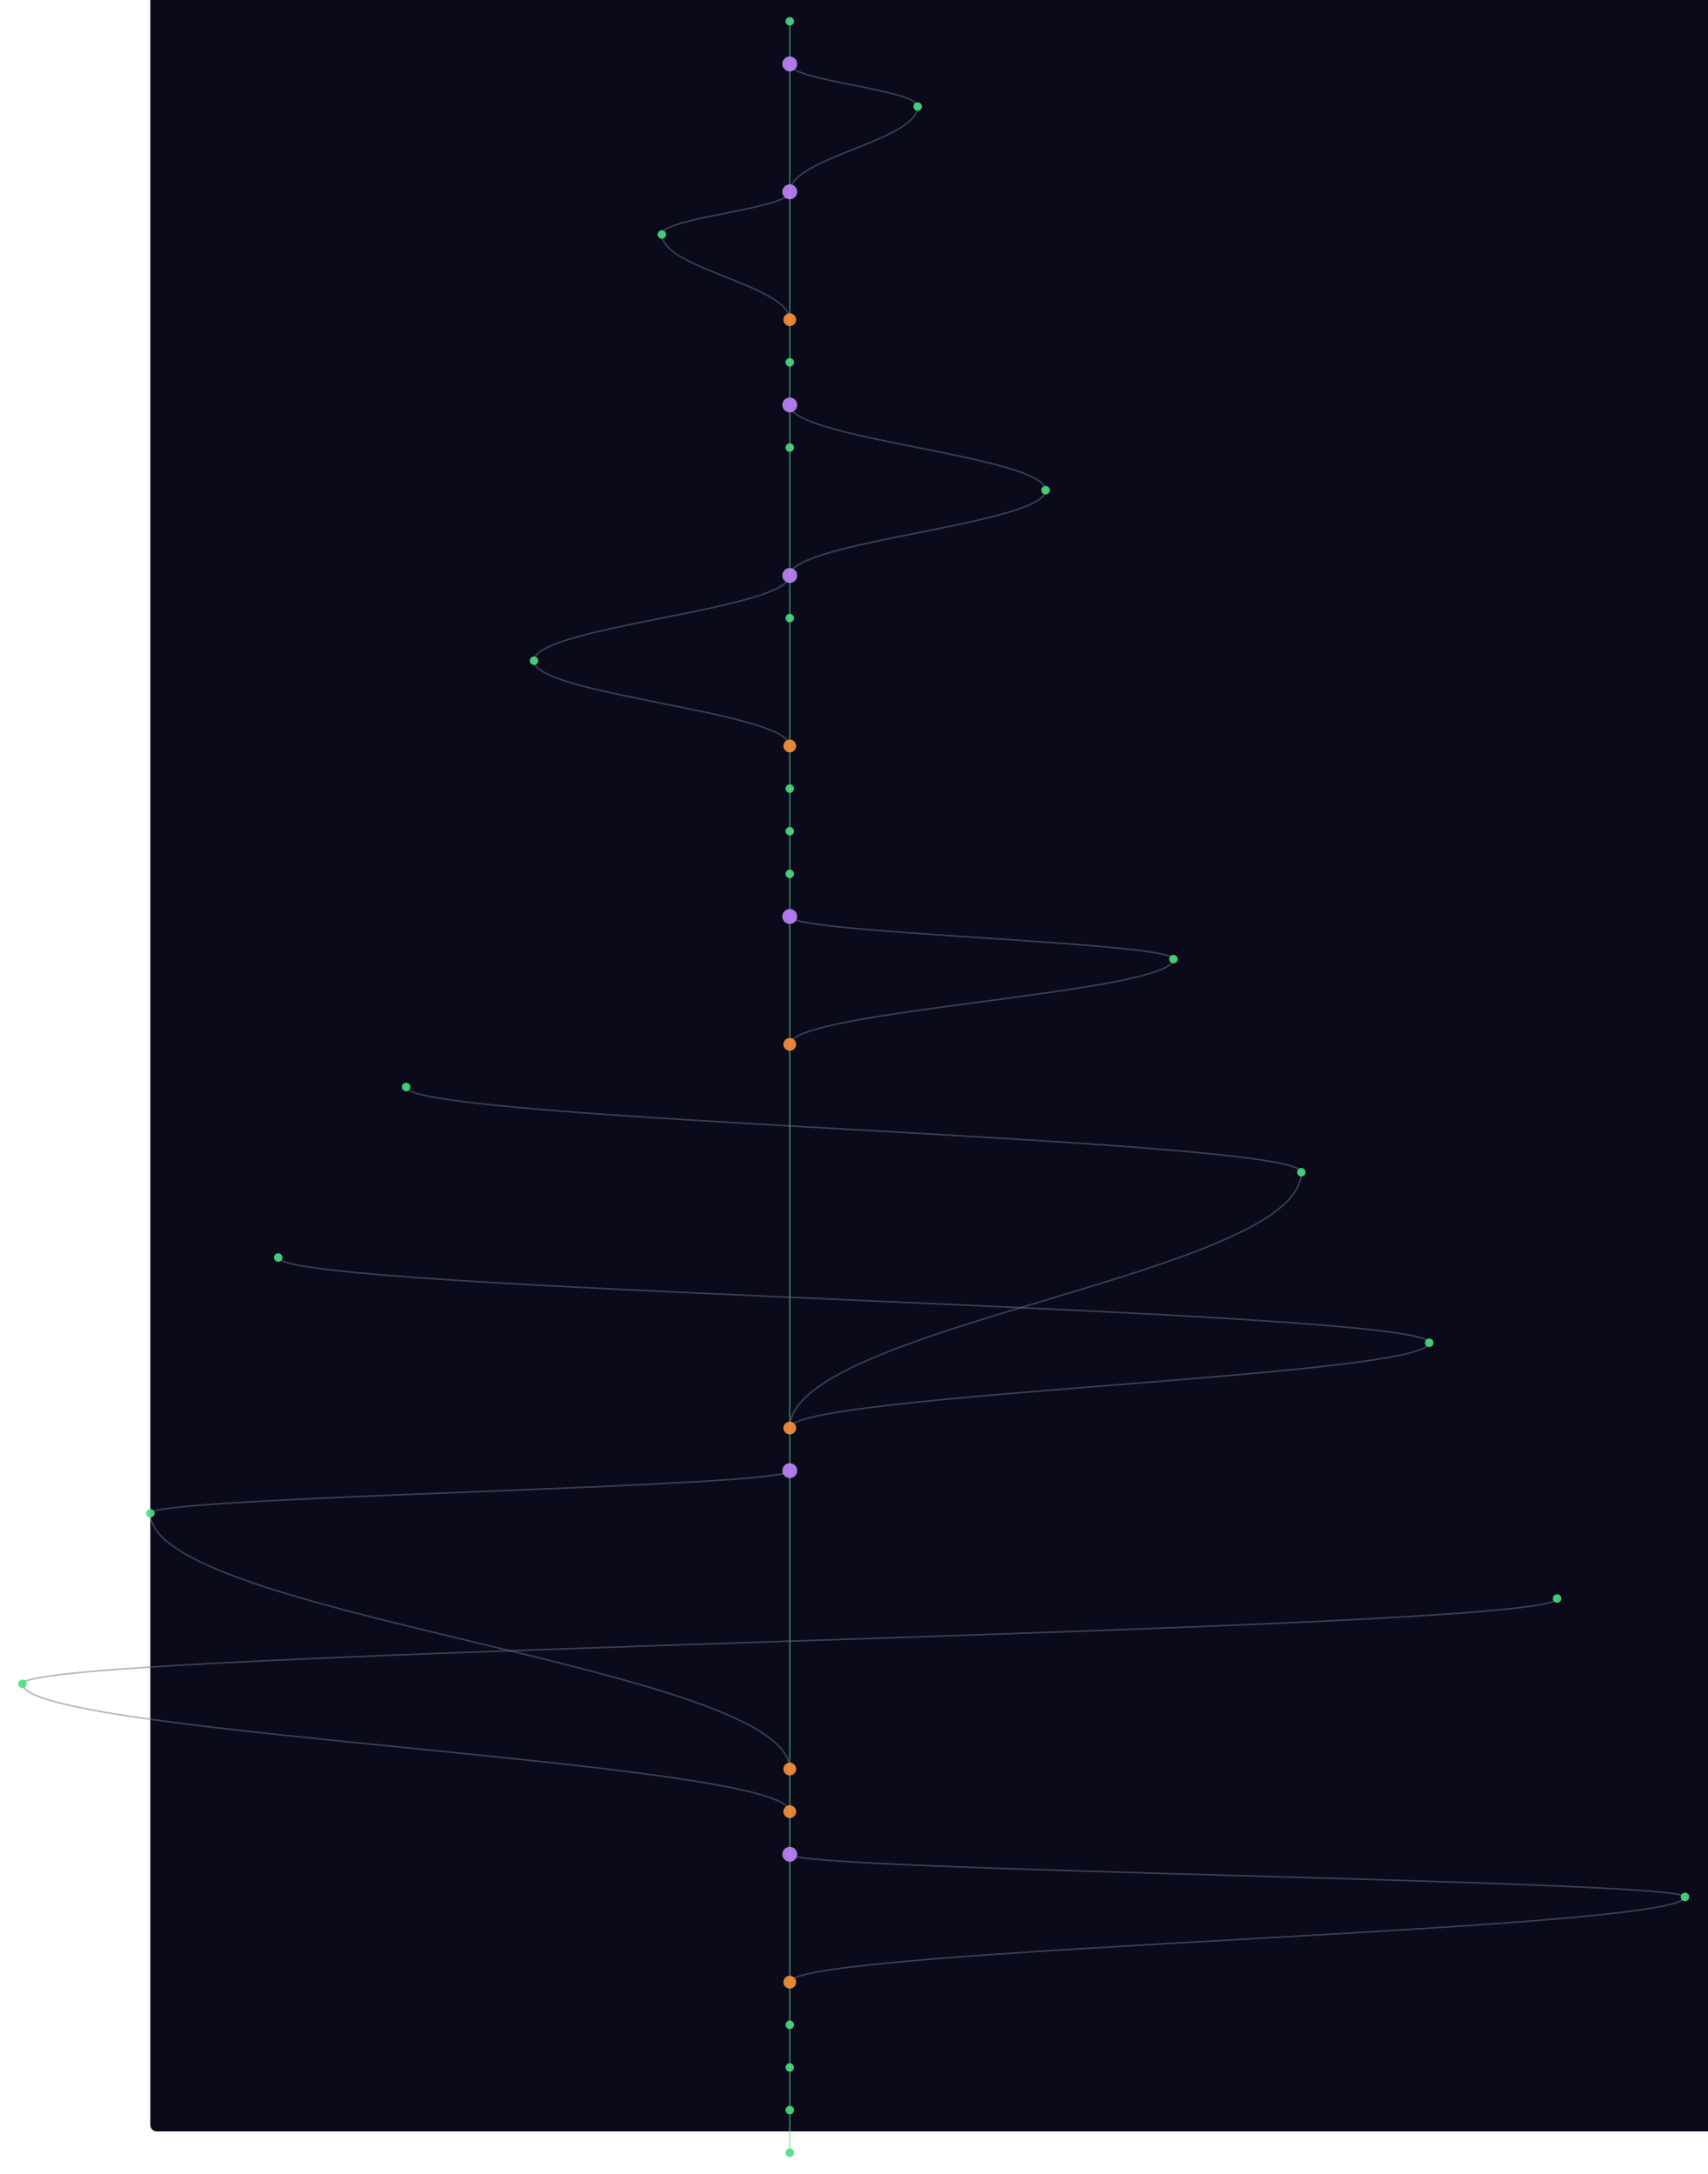
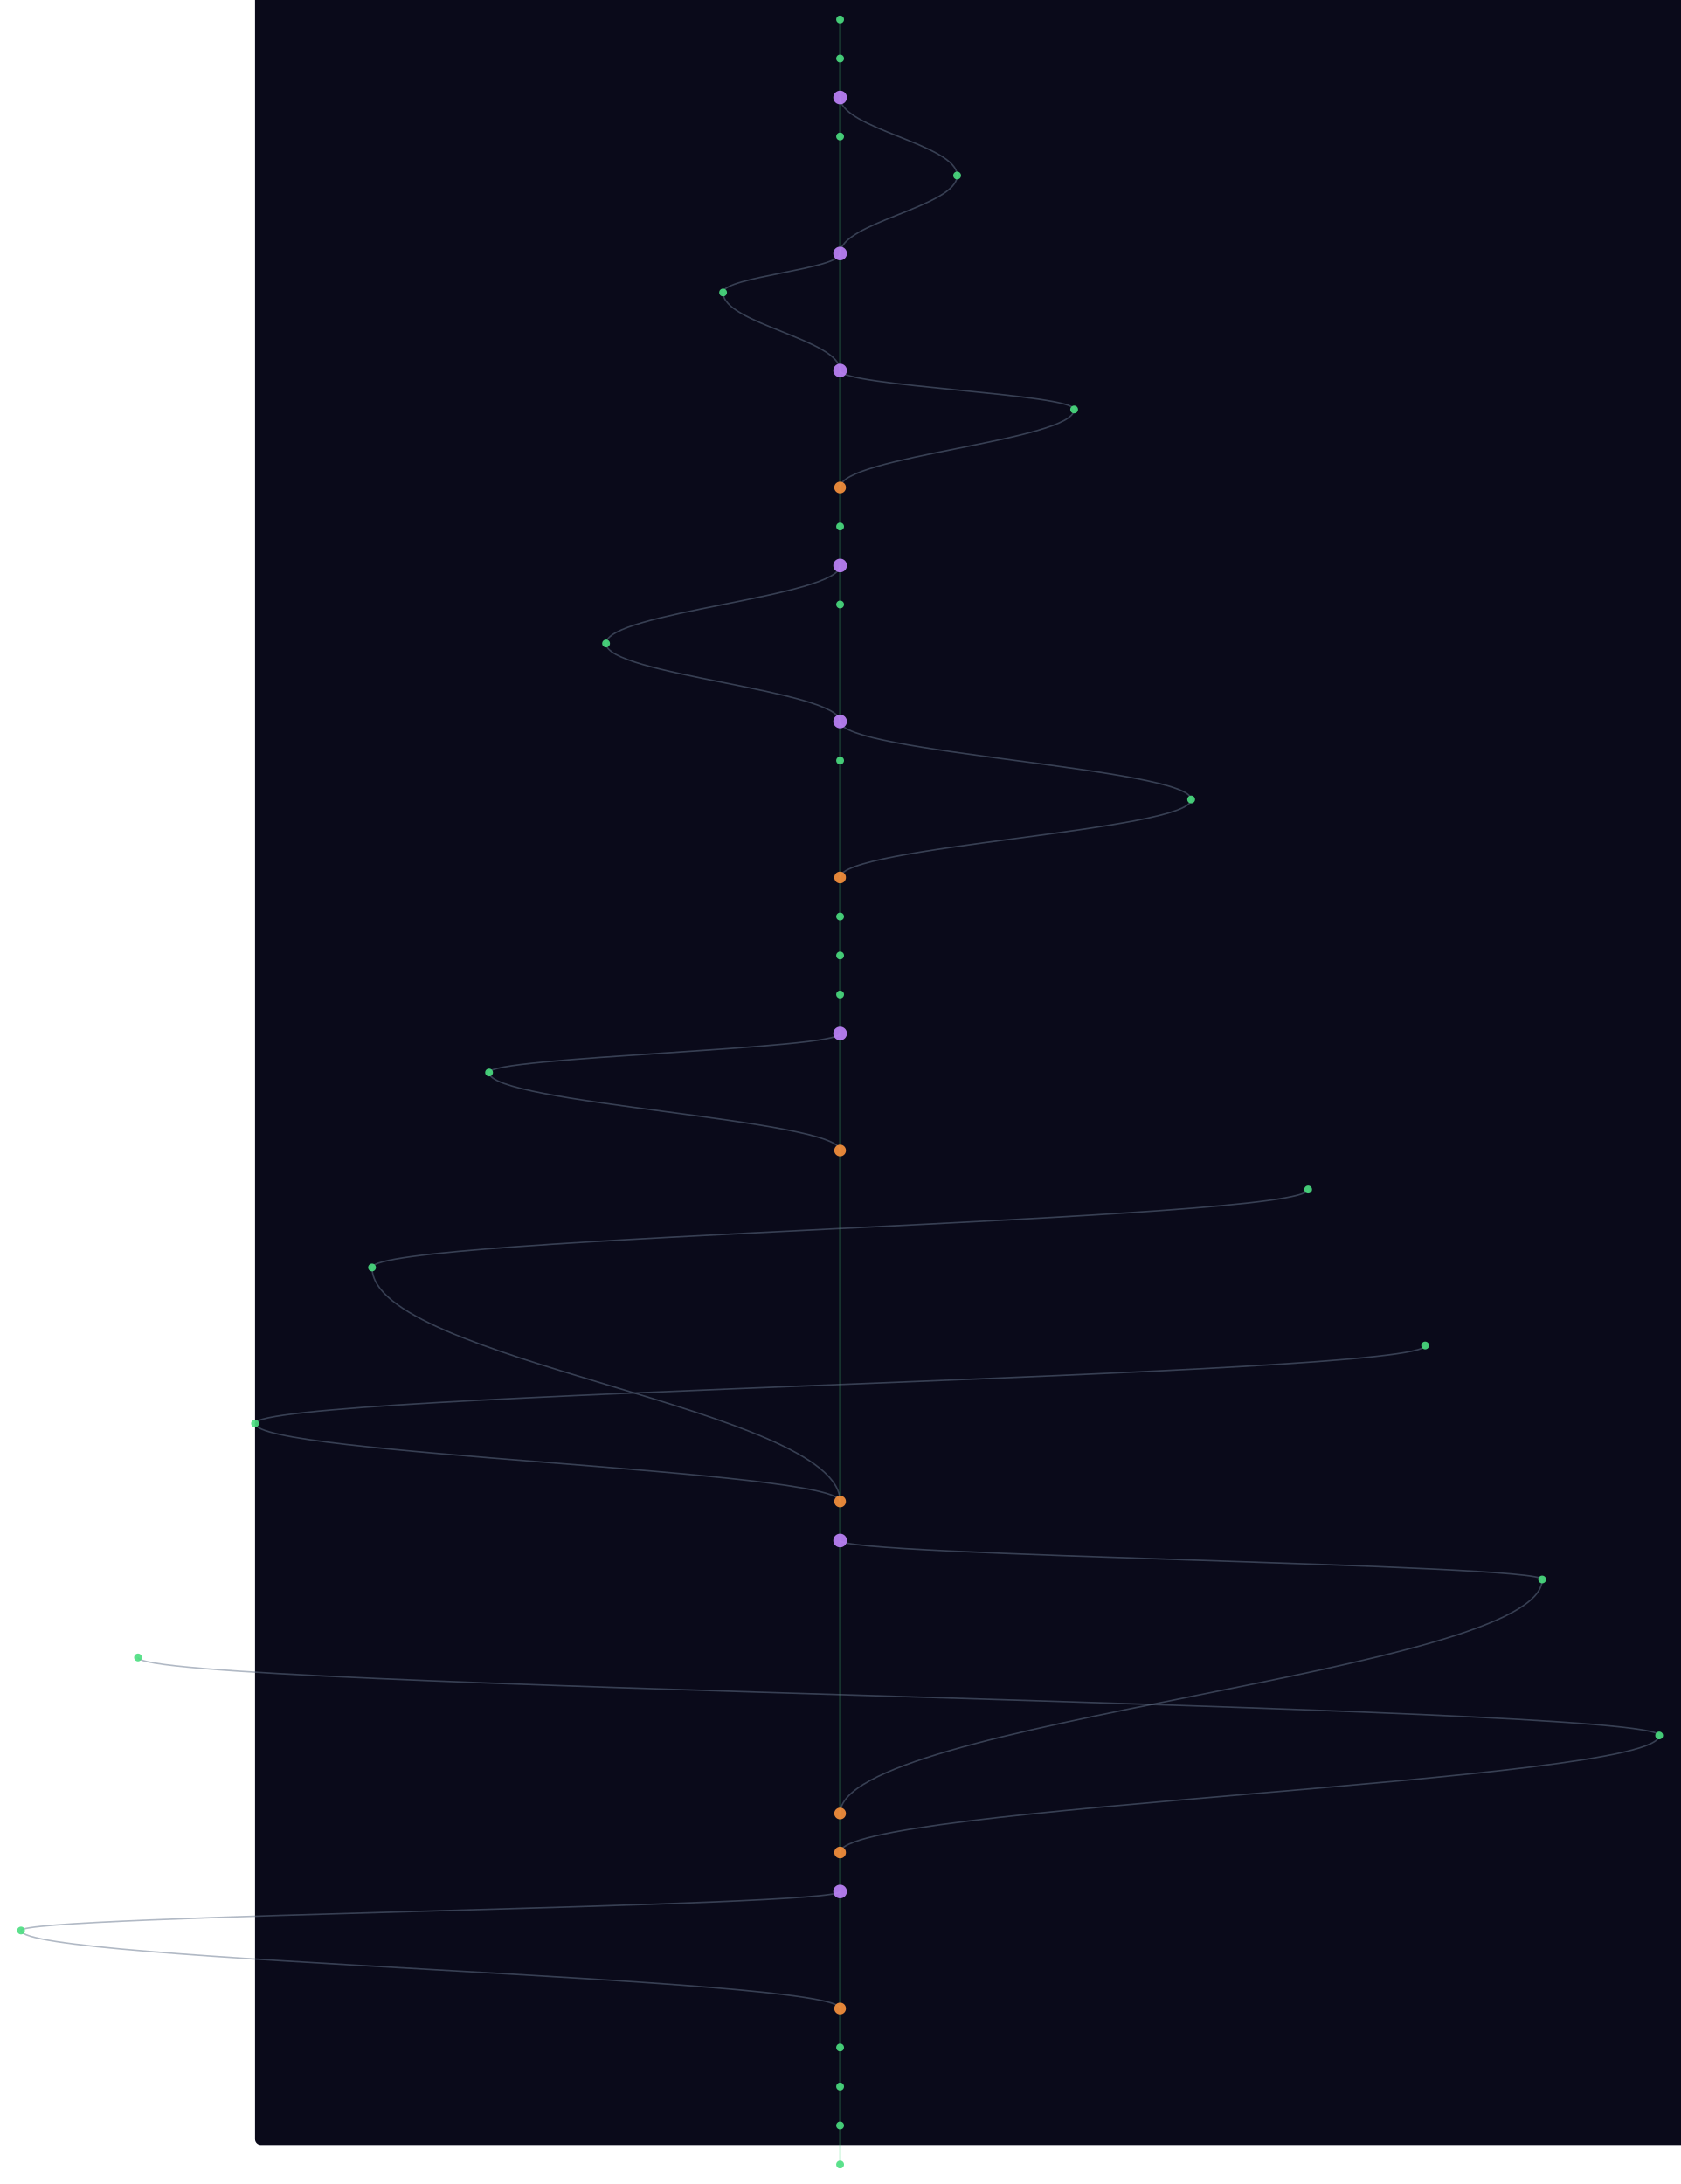
- <svg xmlns="http://www.w3.org/2000/svg" width="300" height="382" viewBox="-140 40 1600 2040">
+ <svg xmlns="http://www.w3.org/2000/svg" width="300" height="390" viewBox="-260 40 1720 2240">
  <style>
    @keyframes sway {
      0%   { transform: translateX(0); }
      25%  { transform: translateX(3px); }
      50%  { transform: translateX(-2px); }
      75%  { transform: translateX(4px); }
      100% { transform: translateX(0); }
    }
    .mini-node { animation: sway 4s ease-in-out infinite; }
    .mini-line { stroke-width: 1.5; fill: none; opacity: 0.5; }
  </style>
  <rect width="100%" height="100%" fill="#0a0a1a" rx="6" />
  <g class="mini-node">
    <line class="mini-line" stroke="#4ade80" x1="600" y1="60" x2="600" y2="100" />
-     <line class="mini-line" stroke="#4ade80" x1="600" y1="100" x2="600" y2="220" />
-     <path class="mini-line" stroke="#64748b" d="M 600 100 C 600 116, 720 124, 720 140" />
-     <path class="mini-line" stroke="#64748b" d="M 720 140 C 720 172, 600 188, 600 220" />
-     <line class="mini-line" stroke="#4ade80" x1="600" y1="220" x2="600" y2="340" />
-     <path class="mini-line" stroke="#64748b" d="M 600 220 C 600 236, 480 244, 480 260" />
-     <path class="mini-line" stroke="#64748b" d="M 480 260 C 480 292, 600 308, 600 340" />
-     <line class="mini-line" stroke="#4ade80" x1="600" y1="340" x2="600" y2="380" />
-     <line class="mini-line" stroke="#4ade80" x1="600" y1="380" x2="600" y2="420" />
-     <line class="mini-line" stroke="#4ade80" x1="600" y1="420" x2="600" y2="460" />
-     <path class="mini-line" stroke="#64748b" d="M 600 420 C 600 452, 840 468, 840 500" />
-     <line class="mini-line" stroke="#4ade80" x1="600" y1="460" x2="600" y2="580" />
-     <path class="mini-line" stroke="#64748b" d="M 840 500 C 840 532, 600 548, 600 580" />
+     <line class="mini-line" stroke="#4ade80" x1="600" y1="100" x2="600" y2="140" />
+     <line class="mini-line" stroke="#4ade80" x1="600" y1="140" x2="600" y2="180" />
+     <path class="mini-line" stroke="#64748b" d="M 600 140 C 600 172, 720 188, 720 220" />
+     <line class="mini-line" stroke="#4ade80" x1="600" y1="180" x2="600" y2="300" />
+     <path class="mini-line" stroke="#64748b" d="M 720 220 C 720 252, 600 268, 600 300" />
+     <line class="mini-line" stroke="#4ade80" x1="600" y1="300" x2="600" y2="420" />
+     <path class="mini-line" stroke="#64748b" d="M 600 300 C 600 316, 480 324, 480 340" />
+     <path class="mini-line" stroke="#64748b" d="M 480 340 C 480 372, 600 388, 600 420" />
+     <line class="mini-line" stroke="#4ade80" x1="600" y1="420" x2="600" y2="540" />
+     <path class="mini-line" stroke="#64748b" d="M 600 420 C 600 436, 840 444, 840 460" />
+     <path class="mini-line" stroke="#64748b" d="M 840 460 C 840 492, 600 508, 600 540" />
+     <line class="mini-line" stroke="#4ade80" x1="600" y1="540" x2="600" y2="580" />
    <line class="mini-line" stroke="#4ade80" x1="600" y1="580" x2="600" y2="620" />
-     <path class="mini-line" stroke="#64748b" d="M 600 580 C 600 612, 360 628, 360 660" />
-     <line class="mini-line" stroke="#4ade80" x1="600" y1="620" x2="600" y2="740" />
-     <path class="mini-line" stroke="#64748b" d="M 360 660 C 360 692, 600 708, 600 740" />
-     <line class="mini-line" stroke="#4ade80" x1="600" y1="740" x2="600" y2="780" />
+     <line class="mini-line" stroke="#4ade80" x1="600" y1="620" x2="600" y2="660" />
+     <path class="mini-line" stroke="#64748b" d="M 600 620 C 600 652, 360 668, 360 700" />
+     <line class="mini-line" stroke="#4ade80" x1="600" y1="660" x2="600" y2="780" />
+     <path class="mini-line" stroke="#64748b" d="M 360 700 C 360 732, 600 748, 600 780" />
    <line class="mini-line" stroke="#4ade80" x1="600" y1="780" x2="600" y2="820" />
-     <line class="mini-line" stroke="#4ade80" x1="600" y1="820" x2="600" y2="860" />
-     <line class="mini-line" stroke="#4ade80" x1="600" y1="860" x2="600" y2="900" />
-     <line class="mini-line" stroke="#4ade80" x1="600" y1="900" x2="600" y2="1020" />
-     <path class="mini-line" stroke="#64748b" d="M 600 900 C 600 916, 960 924, 960 940" />
-     <path class="mini-line" stroke="#64748b" d="M 960 940 C 960 972, 600 988, 600 1020" />
-     <line class="mini-line" stroke="#4ade80" x1="600" y1="1020" x2="600" y2="1380" />
-     <path class="mini-line" stroke="#64748b" d="M 240 1060 C 240 1092, 1080 1108, 1080 1140" />
-     <path class="mini-line" stroke="#64748b" d="M 1080 1140 C 1080 1236, 600 1284, 600 1380" />
-     <path class="mini-line" stroke="#64748b" d="M 120 1220 C 120 1252, 1200 1268, 1200 1300" />
-     <path class="mini-line" stroke="#64748b" d="M 1200 1300 C 1200 1332, 600 1348, 600 1380" />
-     <line class="mini-line" stroke="#4ade80" x1="600" y1="1380" x2="600" y2="1420" />
-     <line class="mini-line" stroke="#4ade80" x1="600" y1="1420" x2="600" y2="1700" />
-     <path class="mini-line" stroke="#64748b" d="M 600 1420 C 600 1436, 0 1444, 0 1460" />
-     <path class="mini-line" stroke="#64748b" d="M 0 1460 C 0 1556, 600 1604, 600 1700" />
-     <path class="mini-line" stroke="#64748b" d="M 1320 1540 C 1320 1572, -120 1588, -120 1620" />
-     <path class="mini-line" stroke="#64748b" d="M -120 1620 C -120 1668, 600 1692, 600 1740" />
-     <line class="mini-line" stroke="#4ade80" x1="600" y1="1700" x2="600" y2="1740" />
-     <line class="mini-line" stroke="#4ade80" x1="600" y1="1740" x2="600" y2="1780" />
-     <line class="mini-line" stroke="#4ade80" x1="600" y1="1780" x2="600" y2="1900" />
-     <path class="mini-line" stroke="#64748b" d="M 600 1780 C 600 1796, 1440 1804, 1440 1820" />
-     <path class="mini-line" stroke="#64748b" d="M 1440 1820 C 1440 1852, 600 1868, 600 1900" />
+     <path class="mini-line" stroke="#64748b" d="M 600 780 C 600 812, 960 828, 960 860" />
+     <line class="mini-line" stroke="#4ade80" x1="600" y1="820" x2="600" y2="940" />
+     <path class="mini-line" stroke="#64748b" d="M 960 860 C 960 892, 600 908, 600 940" />
+     <line class="mini-line" stroke="#4ade80" x1="600" y1="940" x2="600" y2="980" />
+     <line class="mini-line" stroke="#4ade80" x1="600" y1="980" x2="600" y2="1020" />
+     <line class="mini-line" stroke="#4ade80" x1="600" y1="1020" x2="600" y2="1060" />
+     <line class="mini-line" stroke="#4ade80" x1="600" y1="1060" x2="600" y2="1100" />
+     <line class="mini-line" stroke="#4ade80" x1="600" y1="1100" x2="600" y2="1220" />
+     <path class="mini-line" stroke="#64748b" d="M 600 1100 C 600 1116, 240 1124, 240 1140" />
+     <path class="mini-line" stroke="#64748b" d="M 240 1140 C 240 1172, 600 1188, 600 1220" />
+     <line class="mini-line" stroke="#4ade80" x1="600" y1="1220" x2="600" y2="1580" />
+     <path class="mini-line" stroke="#64748b" d="M 1080 1260 C 1080 1292, 120 1308, 120 1340" />
+     <path class="mini-line" stroke="#64748b" d="M 120 1340 C 120 1436, 600 1484, 600 1580" />
+     <path class="mini-line" stroke="#64748b" d="M 1200 1420 C 1200 1452, 0 1468, 0 1500" />
+     <path class="mini-line" stroke="#64748b" d="M 0 1500 C 0 1532, 600 1548, 600 1580" />
+     <line class="mini-line" stroke="#4ade80" x1="600" y1="1580" x2="600" y2="1620" />
+     <line class="mini-line" stroke="#4ade80" x1="600" y1="1620" x2="600" y2="1900" />
+     <path class="mini-line" stroke="#64748b" d="M 600 1620 C 600 1636, 1320 1644, 1320 1660" />
+     <path class="mini-line" stroke="#64748b" d="M 1320 1660 C 1320 1756, 600 1804, 600 1900" />
+     <path class="mini-line" stroke="#64748b" d="M -120 1740 C -120 1772, 1440 1788, 1440 1820" />
+     <path class="mini-line" stroke="#64748b" d="M 1440 1820 C 1440 1868, 600 1892, 600 1940" />
    <line class="mini-line" stroke="#4ade80" x1="600" y1="1900" x2="600" y2="1940" />
    <line class="mini-line" stroke="#4ade80" x1="600" y1="1940" x2="600" y2="1980" />
-     <line class="mini-line" stroke="#4ade80" x1="600" y1="1980" x2="600" y2="2020" />
-     <line class="mini-line" stroke="#4ade80" x1="600" y1="2020" x2="600" y2="2060" />
+     <line class="mini-line" stroke="#4ade80" x1="600" y1="1980" x2="600" y2="2100" />
+     <path class="mini-line" stroke="#64748b" d="M 600 1980 C 600 1996, -240 2004, -240 2020" />
+     <path class="mini-line" stroke="#64748b" d="M -240 2020 C -240 2052, 600 2068, 600 2100" />
+     <line class="mini-line" stroke="#4ade80" x1="600" y1="2100" x2="600" y2="2140" />
+     <line class="mini-line" stroke="#4ade80" x1="600" y1="2140" x2="600" y2="2180" />
+     <line class="mini-line" stroke="#4ade80" x1="600" y1="2180" x2="600" y2="2220" />
+     <line class="mini-line" stroke="#4ade80" x1="600" y1="2220" x2="600" y2="2260" />
    <circle cx="600" cy="60" r="4" fill="#4ade80" opacity="0.9" />
-     <circle cx="600" cy="100" r="7" fill="#c084fc" opacity="0.9" />
-     <circle cx="720" cy="140" r="4" fill="#4ade80" opacity="0.9" />
-     <circle cx="600" cy="220" r="7" fill="#c084fc" opacity="0.9" />
-     <circle cx="480" cy="260" r="4" fill="#4ade80" opacity="0.9" />
-     <circle cx="600" cy="340" r="6" fill="#fb923c" opacity="0.9" />
-     <circle cx="600" cy="380" r="4" fill="#4ade80" opacity="0.9" />
+     <circle cx="600" cy="100" r="4" fill="#4ade80" opacity="0.9" />
+     <circle cx="600" cy="140" r="7" fill="#c084fc" opacity="0.9" />
+     <circle cx="600" cy="180" r="4" fill="#4ade80" opacity="0.9" />
+     <circle cx="720" cy="220" r="4" fill="#4ade80" opacity="0.9" />
+     <circle cx="600" cy="300" r="7" fill="#c084fc" opacity="0.9" />
+     <circle cx="480" cy="340" r="4" fill="#4ade80" opacity="0.9" />
    <circle cx="600" cy="420" r="7" fill="#c084fc" opacity="0.9" />
-     <circle cx="600" cy="460" r="4" fill="#4ade80" opacity="0.9" />
-     <circle cx="840" cy="500" r="4" fill="#4ade80" opacity="0.9" />
-     <circle cx="600" cy="580" r="7" fill="#c084fc" opacity="0.9" />
-     <circle cx="600" cy="620" r="4" fill="#4ade80" opacity="0.9" />
-     <circle cx="360" cy="660" r="4" fill="#4ade80" opacity="0.9" />
-     <circle cx="600" cy="740" r="6" fill="#fb923c" opacity="0.9" />
-     <circle cx="600" cy="780" r="4" fill="#4ade80" opacity="0.9" />
+     <circle cx="840" cy="460" r="4" fill="#4ade80" opacity="0.9" />
+     <circle cx="600" cy="540" r="6" fill="#fb923c" opacity="0.9" />
+     <circle cx="600" cy="580" r="4" fill="#4ade80" opacity="0.9" />
+     <circle cx="600" cy="620" r="7" fill="#c084fc" opacity="0.9" />
+     <circle cx="600" cy="660" r="4" fill="#4ade80" opacity="0.9" />
+     <circle cx="360" cy="700" r="4" fill="#4ade80" opacity="0.9" />
+     <circle cx="600" cy="780" r="7" fill="#c084fc" opacity="0.9" />
    <circle cx="600" cy="820" r="4" fill="#4ade80" opacity="0.9" />
-     <circle cx="600" cy="860" r="4" fill="#4ade80" opacity="0.9" />
-     <circle cx="600" cy="900" r="7" fill="#c084fc" opacity="0.9" />
-     <circle cx="960" cy="940" r="4" fill="#4ade80" opacity="0.9" />
-     <circle cx="600" cy="1020" r="6" fill="#fb923c" opacity="0.9" />
-     <circle cx="240" cy="1060" r="4" fill="#4ade80" opacity="0.9" />
-     <circle cx="1080" cy="1140" r="4" fill="#4ade80" opacity="0.9" />
-     <circle cx="120" cy="1220" r="4" fill="#4ade80" opacity="0.9" />
-     <circle cx="1200" cy="1300" r="4" fill="#4ade80" opacity="0.9" />
-     <circle cx="600" cy="1380" r="6" fill="#fb923c" opacity="0.9" />
-     <circle cx="600" cy="1420" r="7" fill="#c084fc" opacity="0.9" />
-     <circle cx="0" cy="1460" r="4" fill="#4ade80" opacity="0.9" />
-     <circle cx="1320" cy="1540" r="4" fill="#4ade80" opacity="0.9" />
-     <circle cx="-120" cy="1620" r="4" fill="#4ade80" opacity="0.9" />
-     <circle cx="600" cy="1700" r="6" fill="#fb923c" opacity="0.9" />
-     <circle cx="600" cy="1740" r="6" fill="#fb923c" opacity="0.9" />
-     <circle cx="600" cy="1780" r="7" fill="#c084fc" opacity="0.9" />
+     <circle cx="960" cy="860" r="4" fill="#4ade80" opacity="0.9" />
+     <circle cx="600" cy="940" r="6" fill="#fb923c" opacity="0.9" />
+     <circle cx="600" cy="980" r="4" fill="#4ade80" opacity="0.9" />
+     <circle cx="600" cy="1020" r="4" fill="#4ade80" opacity="0.9" />
+     <circle cx="600" cy="1060" r="4" fill="#4ade80" opacity="0.9" />
+     <circle cx="600" cy="1100" r="7" fill="#c084fc" opacity="0.9" />
+     <circle cx="240" cy="1140" r="4" fill="#4ade80" opacity="0.9" />
+     <circle cx="600" cy="1220" r="6" fill="#fb923c" opacity="0.9" />
+     <circle cx="1080" cy="1260" r="4" fill="#4ade80" opacity="0.9" />
+     <circle cx="120" cy="1340" r="4" fill="#4ade80" opacity="0.9" />
+     <circle cx="1200" cy="1420" r="4" fill="#4ade80" opacity="0.9" />
+     <circle cx="0" cy="1500" r="4" fill="#4ade80" opacity="0.9" />
+     <circle cx="600" cy="1580" r="6" fill="#fb923c" opacity="0.9" />
+     <circle cx="600" cy="1620" r="7" fill="#c084fc" opacity="0.9" />
+     <circle cx="1320" cy="1660" r="4" fill="#4ade80" opacity="0.9" />
+     <circle cx="-120" cy="1740" r="4" fill="#4ade80" opacity="0.9" />
    <circle cx="1440" cy="1820" r="4" fill="#4ade80" opacity="0.9" />
    <circle cx="600" cy="1900" r="6" fill="#fb923c" opacity="0.9" />
-     <circle cx="600" cy="1940" r="4" fill="#4ade80" opacity="0.9" />
-     <circle cx="600" cy="1980" r="4" fill="#4ade80" opacity="0.9" />
-     <circle cx="600" cy="2020" r="4" fill="#4ade80" opacity="0.9" />
-     <circle cx="600" cy="2060" r="4" fill="#4ade80" opacity="0.9" />
+     <circle cx="600" cy="1940" r="6" fill="#fb923c" opacity="0.9" />
+     <circle cx="600" cy="1980" r="7" fill="#c084fc" opacity="0.9" />
+     <circle cx="-240" cy="2020" r="4" fill="#4ade80" opacity="0.9" />
+     <circle cx="600" cy="2100" r="6" fill="#fb923c" opacity="0.9" />
+     <circle cx="600" cy="2140" r="4" fill="#4ade80" opacity="0.9" />
+     <circle cx="600" cy="2180" r="4" fill="#4ade80" opacity="0.9" />
+     <circle cx="600" cy="2220" r="4" fill="#4ade80" opacity="0.9" />
+     <circle cx="600" cy="2260" r="4" fill="#4ade80" opacity="0.9" />
  </g>
</svg>
